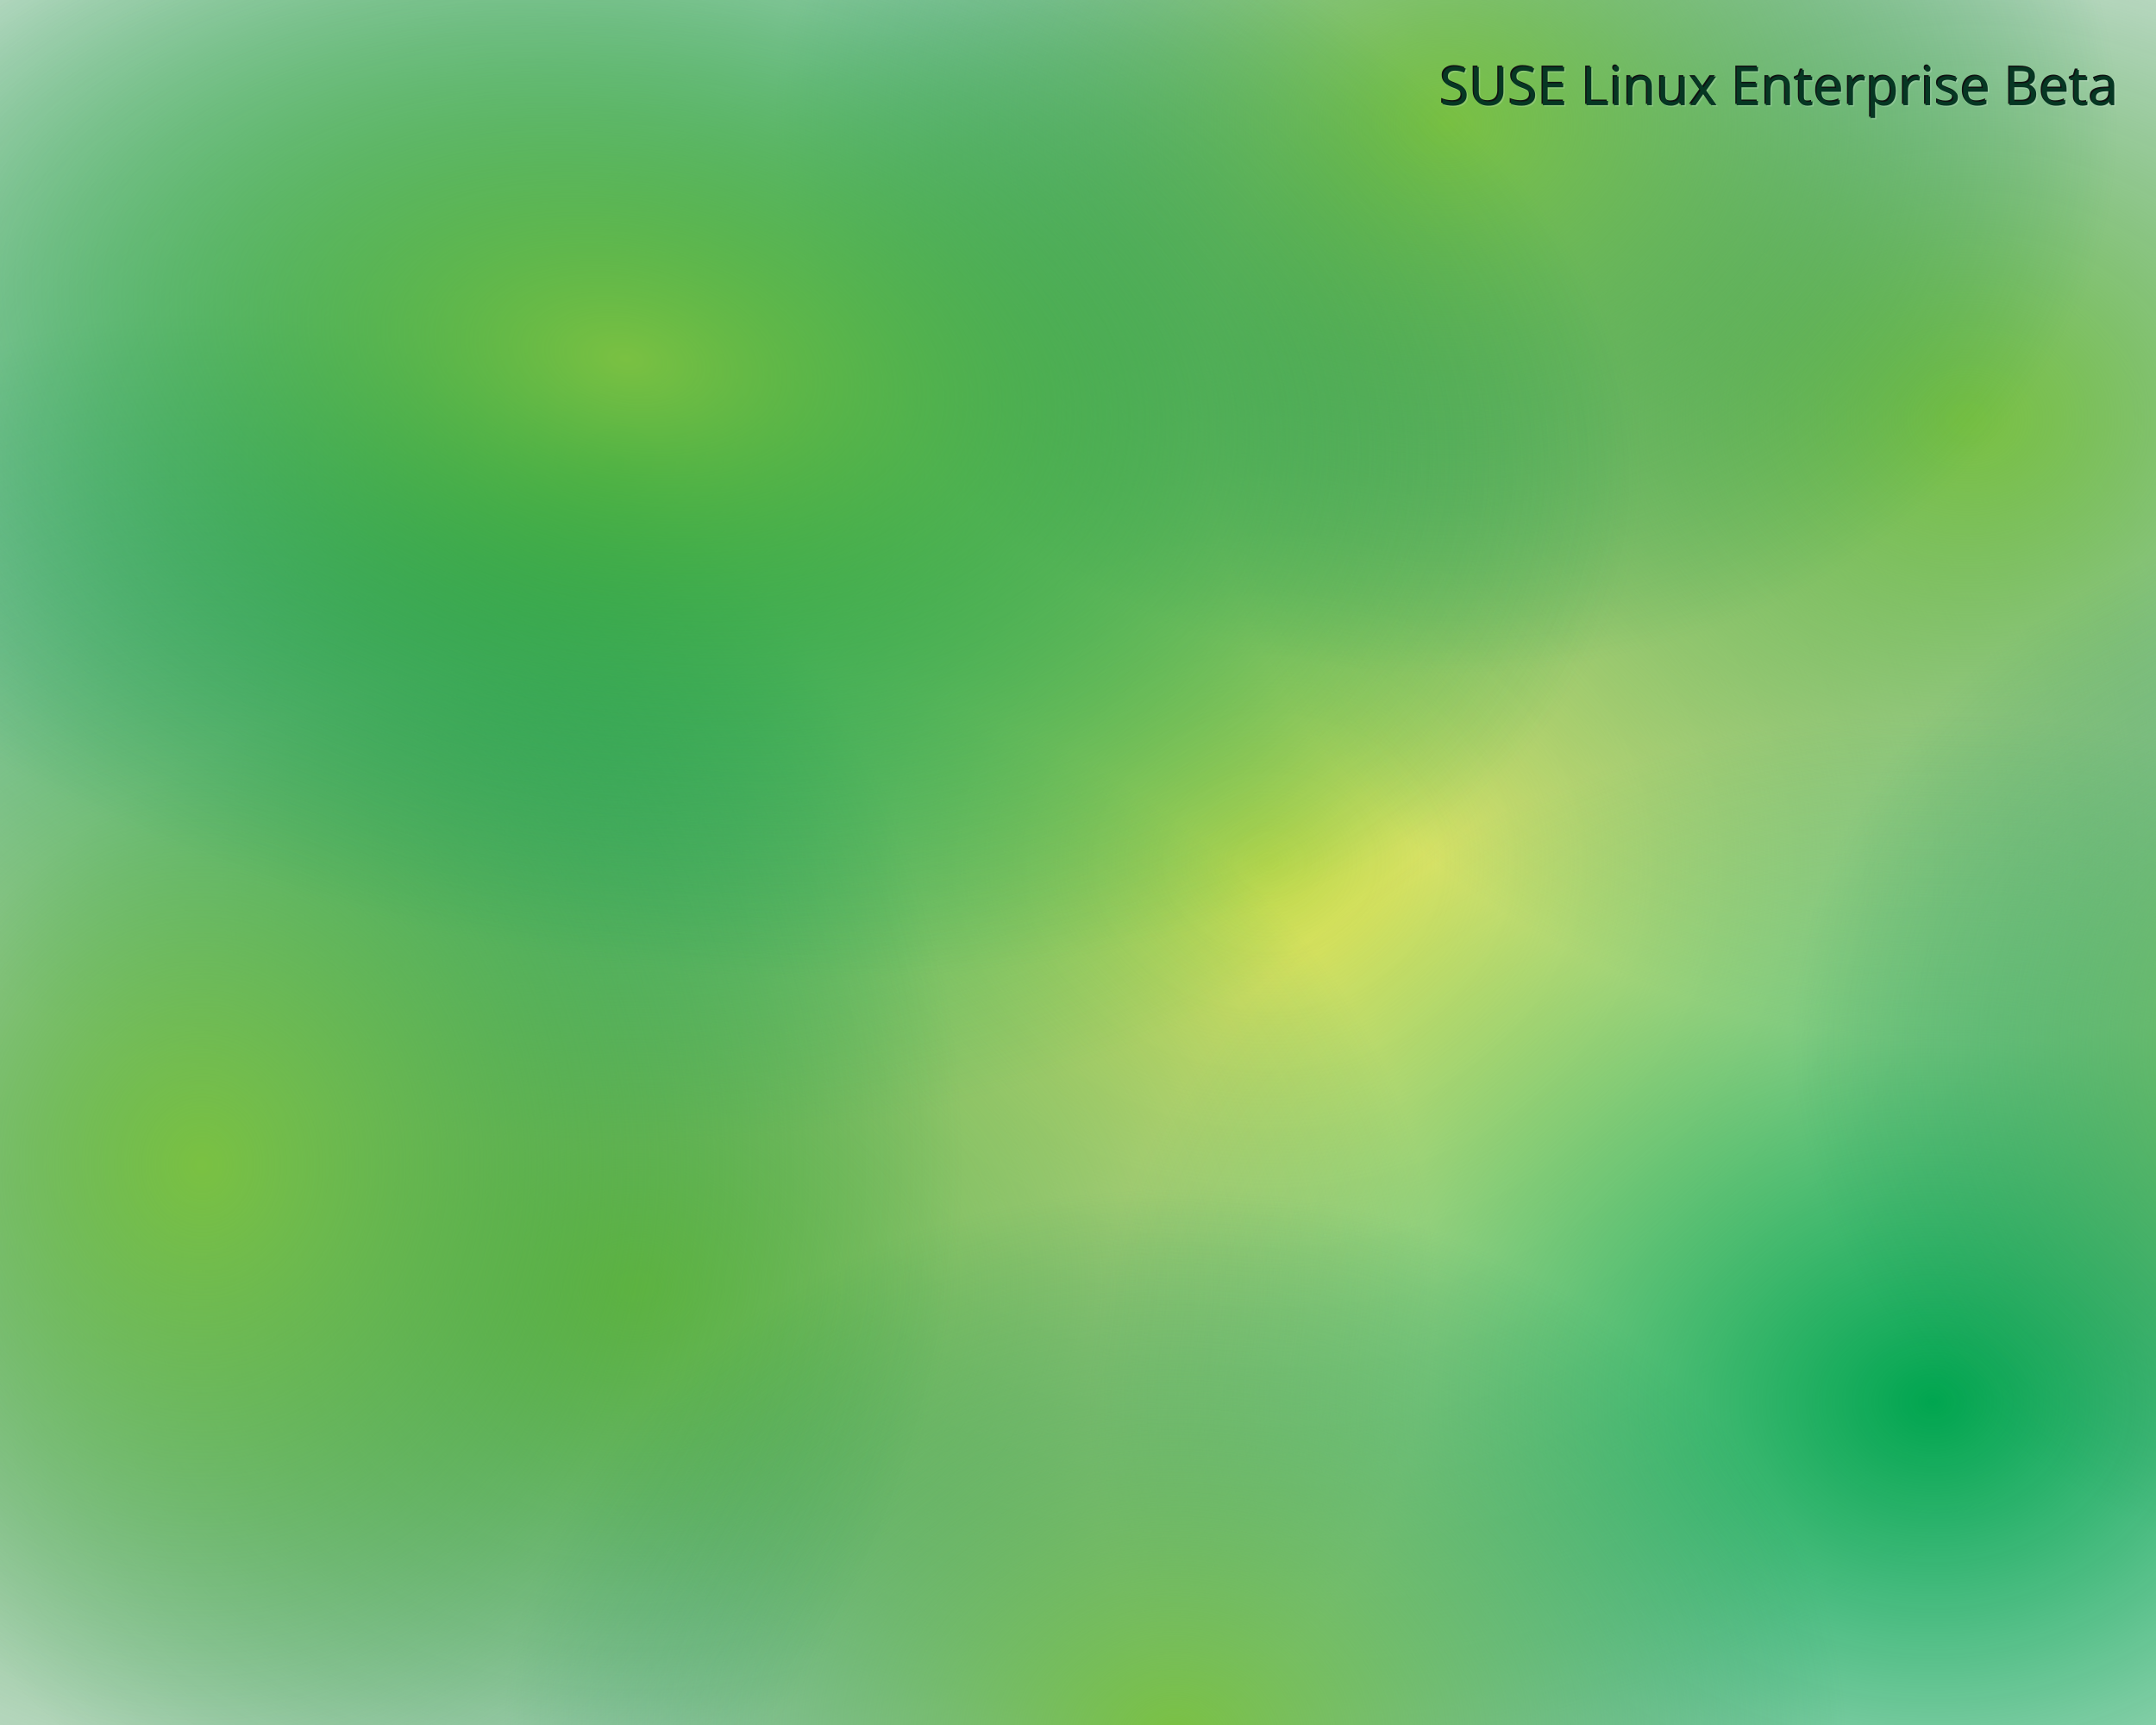
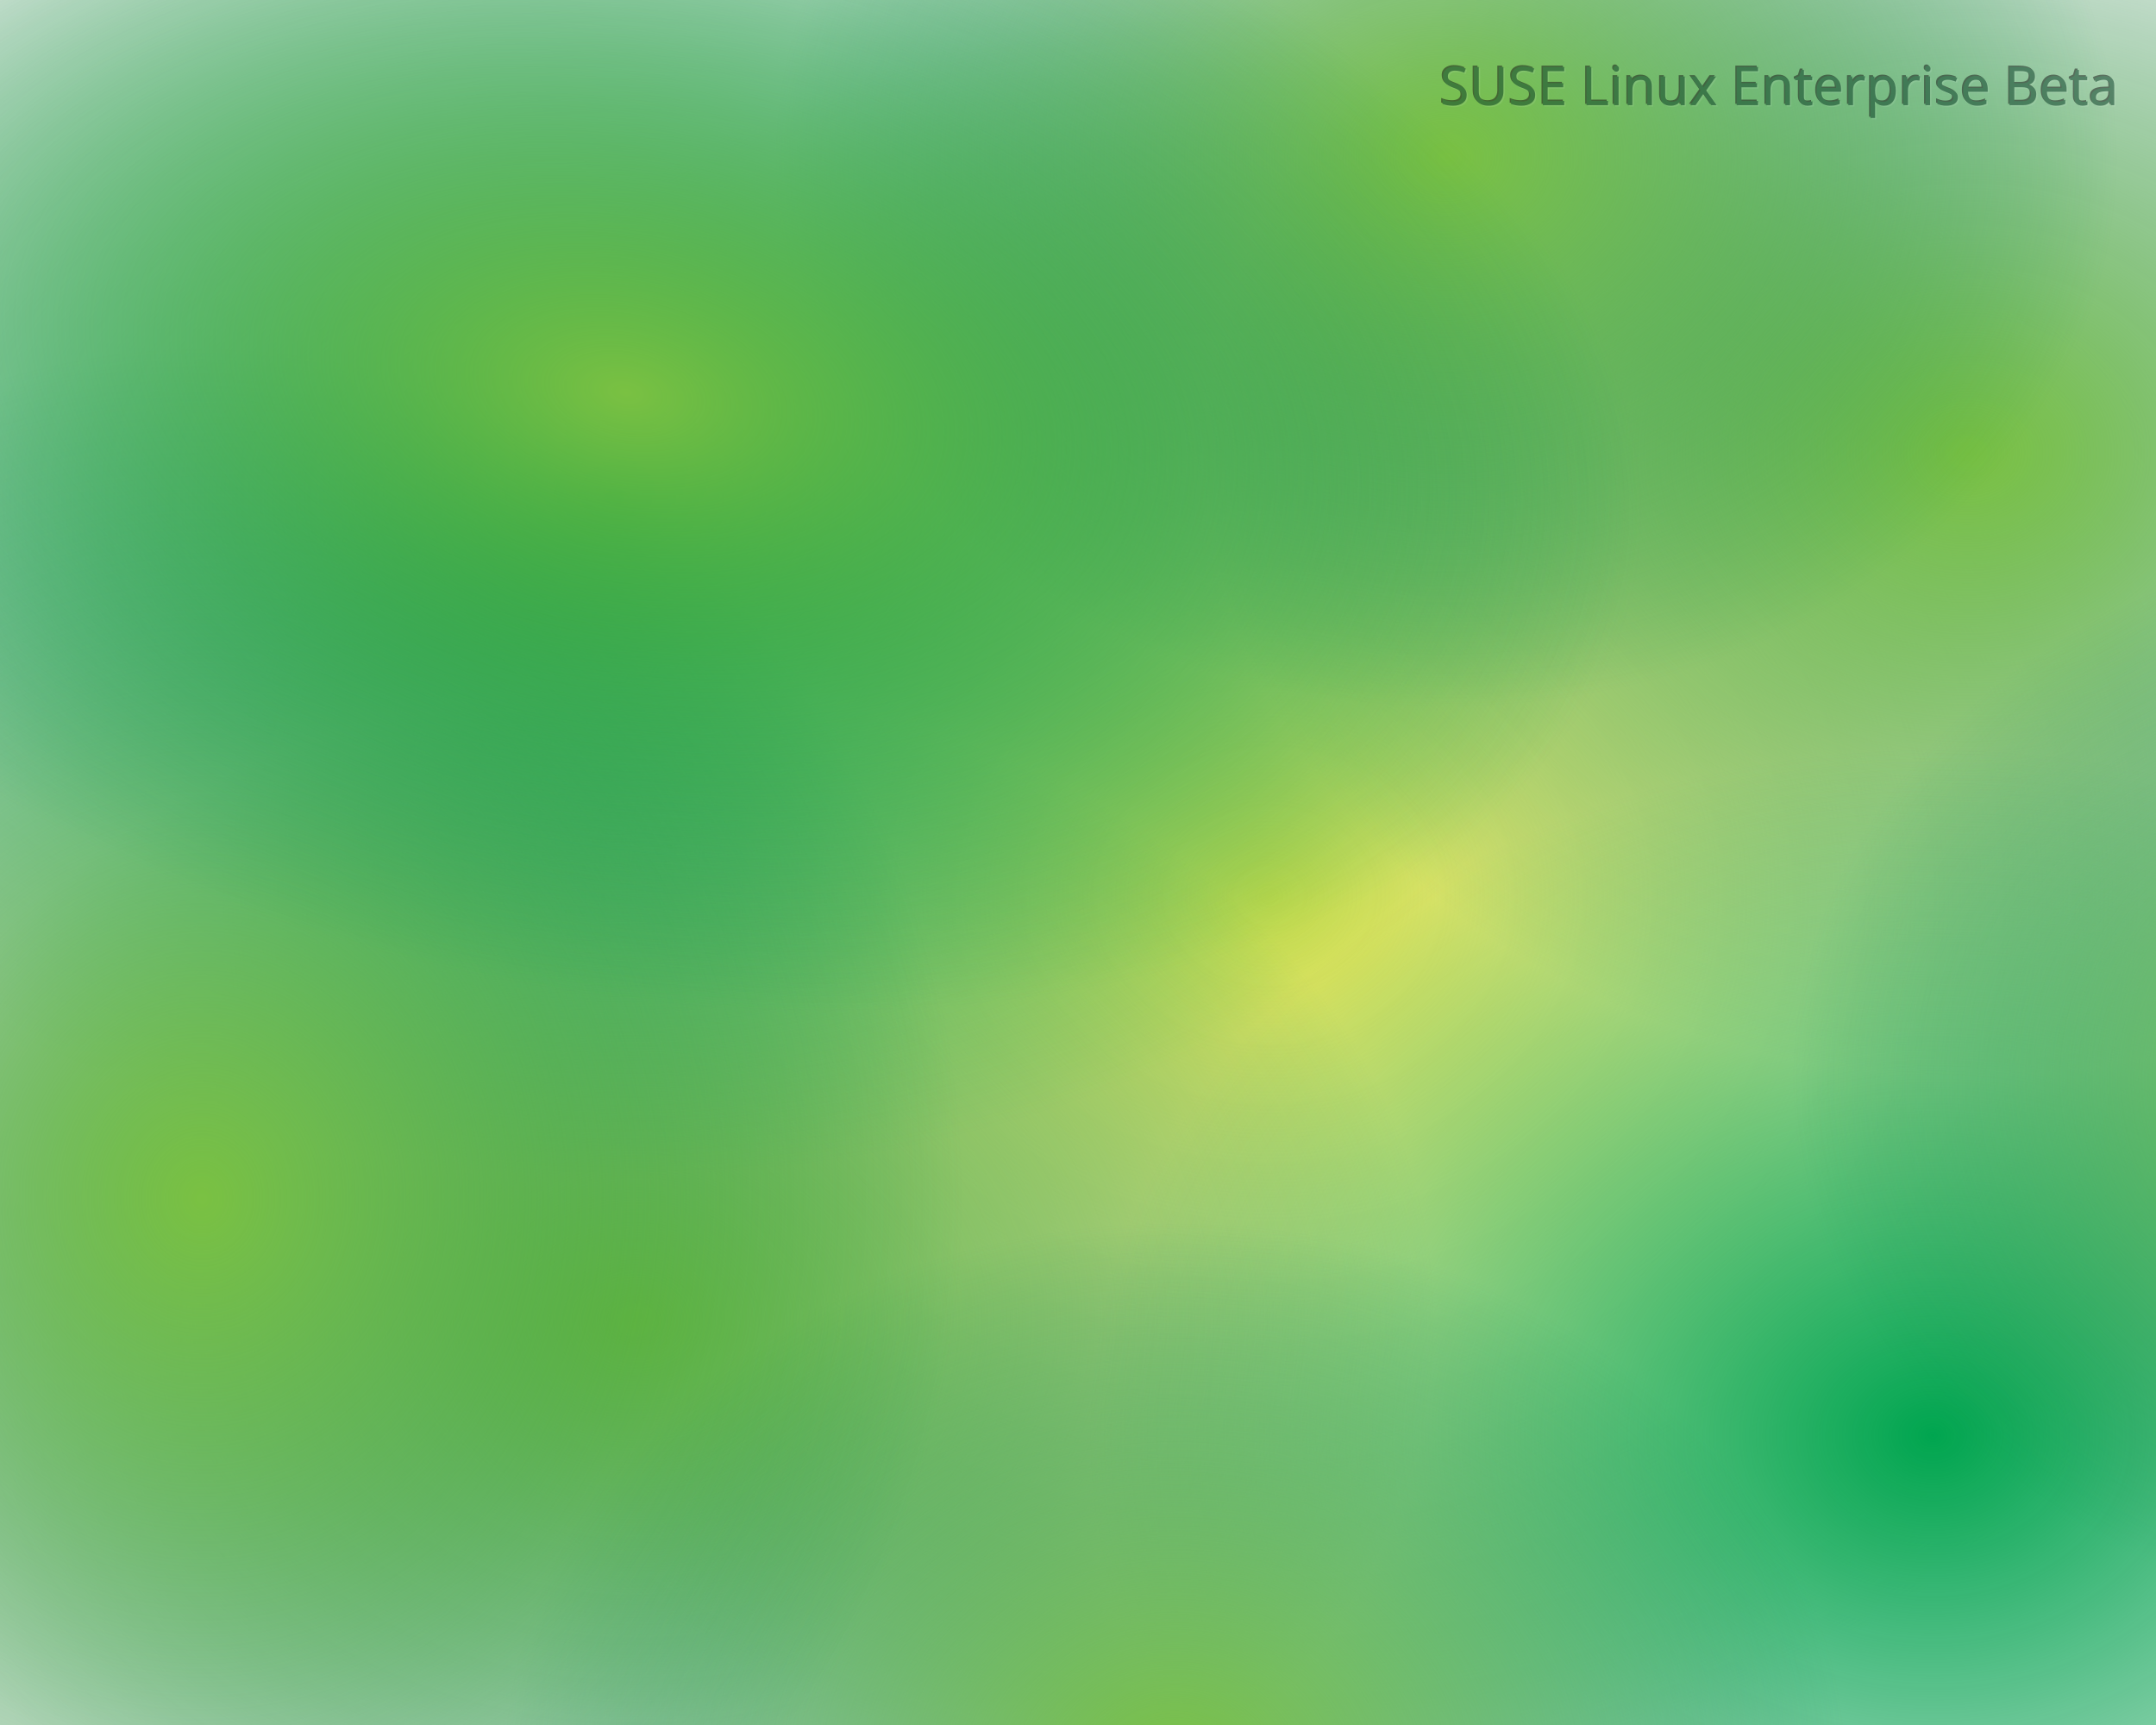
<svg xmlns="http://www.w3.org/2000/svg" xmlns:xlink="http://www.w3.org/1999/xlink" width="1280" height="1024" id="svg3033" version="1.1">
  <defs id="defs3035">
    <linearGradient id="linearGradient4120">
      <stop id="stop4122" offset="0" style="stop-color:#d4df4c;stop-opacity:1;" />
      <stop id="stop4124" offset="1" style="stop-color:#d4df4c;stop-opacity:0;" />
    </linearGradient>
    <radialGradient xlink:href="#linearGradient4104" id="radialGradient4110" cx="409" cy="380.5" fx="409" fy="380.5" r="102" gradientTransform="matrix(1,0,0,1.004902,0,-1.865196)" gradientUnits="userSpaceOnUse" />
    <linearGradient id="linearGradient4104">
      <stop style="stop-color:#7ac142;stop-opacity:1;" offset="0" id="stop4106" />
      <stop style="stop-color:#00843e;stop-opacity:0;" offset="1" id="stop4108" />
    </linearGradient>
    <radialGradient xlink:href="#linearGradient4104" id="radialGradient4114" gradientUnits="userSpaceOnUse" gradientTransform="matrix(1,0,0,1.004902,0,-1.865196)" cx="409" cy="380.5" fx="409" fy="380.5" r="102" />
    <radialGradient xlink:href="#linearGradient4126" id="radialGradient4118" gradientUnits="userSpaceOnUse" gradientTransform="matrix(1,0,0,1.004902,0,-1.865196)" cx="409" cy="380.5" fx="409" fy="380.5" r="102" />
    <linearGradient id="linearGradient4126">
      <stop style="stop-color:#00a54f;stop-opacity:1;" offset="0" id="stop4128" />
      <stop style="stop-color:#00a54f;stop-opacity:0;" offset="1" id="stop4130" />
    </linearGradient>
    <radialGradient xlink:href="#linearGradient4126" id="radialGradient4134" gradientUnits="userSpaceOnUse" gradientTransform="matrix(1,0,0,1.004902,0,-1.865196)" cx="409" cy="380.5" fx="409" fy="380.5" r="102" />
    <radialGradient xlink:href="#linearGradient4104" id="radialGradient4142" gradientUnits="userSpaceOnUse" gradientTransform="matrix(1,0,0,1.004902,0,-1.865196)" cx="409" cy="380.5" fx="409" fy="380.5" r="102" />
    <radialGradient xlink:href="#linearGradient4104" id="radialGradient4146" gradientUnits="userSpaceOnUse" gradientTransform="matrix(1,0,0,1.004902,0,-1.865196)" cx="409" cy="380.5" fx="409" fy="380.5" r="102" />
    <radialGradient xlink:href="#linearGradient4104" id="radialGradient4150" gradientUnits="userSpaceOnUse" gradientTransform="matrix(1,0,0,1.004902,0,-1.865196)" cx="409" cy="380.5" fx="409" fy="380.5" r="102" />
    <radialGradient xlink:href="#linearGradient4104" id="radialGradient4154" gradientUnits="userSpaceOnUse" gradientTransform="matrix(1,0,0,1.004902,0,-1.865196)" cx="409" cy="380.5" fx="409" fy="380.5" r="102" />
    <radialGradient xlink:href="#linearGradient4104" id="radialGradient4158" gradientUnits="userSpaceOnUse" gradientTransform="matrix(1,0,0,1.004902,0,-1.865196)" cx="409" cy="380.5" fx="409" fy="380.5" r="102" />
    <radialGradient r="102" fy="380.5" fx="409" cy="380.5" cx="409" gradientTransform="matrix(1,0,0,1.004902,0,-1.865196)" gradientUnits="userSpaceOnUse" id="radialGradient4093" xlink:href="#linearGradient4120" />
  </defs>
  <g style="display:inline" id="layer2" transform="translate(0,-56)">
    <g transform="matrix(1.587927,0,0,1.587927,8.466736,58.40311)" style="display:inline" id="g3004">
-       <path style="color:#000000;fill:url(#radialGradient4093);fill-opacity:1;fill-rule:nonzero;stroke:none;stroke-width:1.5;marker:none;visibility:visible;display:inline;overflow:visible;enable-background:accumulate" id="path4136" d="m 511,380.5 a 102,102.5 0 1 1 -204,0 102,102.5 0 1 1 204,0 z" transform="matrix(3.840179,0,0,3.247524,-1101.489,-914.8747)" />
-       <path style="color:#000000;fill:url(#radialGradient4110);fill-opacity:1;fill-rule:nonzero;stroke:none;stroke-width:1.5;marker:none;visibility:visible;display:inline;overflow:visible;enable-background:accumulate" id="path4102" d="m 511,380.5 a 102,102.5 0 1 1 -204,0 102,102.5 0 1 1 204,0 z" transform="matrix(2.930272,0,0,2.315661,-966.0989,-401.6538)" />
-       <path transform="matrix(2.791612,0,0,2.271667,-411.6195,-709.1768)" d="m 511,380.5 a 102,102.5 0 1 1 -204,0 102,102.5 0 1 1 204,0 z" id="path4112" style="color:#000000;fill:url(#radialGradient4114);fill-opacity:1;fill-rule:nonzero;stroke:none;stroke-width:1.5;marker:none;visibility:visible;display:inline;overflow:visible;enable-background:accumulate" />
-       <path transform="matrix(3.706479,0,0,2.475638,-1291.523,-769.9799)" d="m 511,380.5 a 102,102.5 0 1 1 -204,0 102,102.5 0 1 1 204,0 z" id="path4116" style="color:#000000;fill:url(#radialGradient4118);fill-opacity:1;fill-rule:nonzero;stroke:none;stroke-width:1.5;marker:none;visibility:visible;display:inline;overflow:visible;enable-background:accumulate" />
-       <path style="color:#000000;fill:url(#radialGradient4134);fill-opacity:1;fill-rule:nonzero;stroke:none;stroke-width:1.5;marker:none;visibility:visible;display:inline;overflow:visible;enable-background:accumulate" id="path4132" d="m 511,380.5 a 102,102.5 0 1 1 -204,0 102,102.5 0 1 1 204,0 z" transform="matrix(3.093684,0,0,2.503633,-548.0467,-430.1336)" />
-       <path style="color:#000000;fill:url(#radialGradient4142);fill-opacity:1;fill-rule:nonzero;stroke:none;stroke-width:1.5;marker:none;visibility:visible;display:inline;overflow:visible;enable-background:accumulate" id="path4140" d="m 511,380.5 a 102,102.5 0 1 1 -204,0 102,102.5 0 1 1 204,0 z" transform="matrix(2.46232,0,0,2.003707,-471.6517,-717.4916)" />
-       <path transform="matrix(2.46232,0,0,2.003707,-573.1751,-114.0599)" d="m 511,380.5 a 102,102.5 0 1 1 -204,0 102,102.5 0 1 1 204,0 z" id="path4144" style="color:#000000;fill:url(#radialGradient4146);fill-opacity:1;fill-rule:nonzero;stroke:none;stroke-width:1.5;marker:none;visibility:visible;display:inline;overflow:visible;enable-background:accumulate" />
-       <path style="color:#000000;fill:url(#radialGradient4150);fill-opacity:1;fill-rule:nonzero;stroke:none;stroke-width:1.5;marker:none;visibility:visible;display:inline;overflow:visible;enable-background:accumulate" id="path4148" d="m 511,380.5 a 102,102.5 0 1 1 -204,0 102,102.5 0 1 1 204,0 z" transform="matrix(2.789144,0,0,3.103546,-1070.512,-746.9473)" />
-       <path style="color:#000000;fill:url(#radialGradient4154);fill-opacity:1;fill-rule:nonzero;stroke:none;stroke-width:1.5;marker:none;visibility:visible;display:inline;overflow:visible;enable-background:accumulate" id="path4152" d="m 511,380.5 a 102,102.5 0 1 1 -204,0 102,102.5 0 1 1 204,0 z" transform="matrix(2.46232,0,0,2.003707,-91.31793,-373.1419)" />
-       <path transform="matrix(3.716289,0.6340039,-0.3159672,2.168892,-1171.143,-951.9249)" d="m 511,380.5 a 102,102.5 0 1 1 -204,0 102,102.5 0 1 1 204,0 z" id="path4156" style="color:#000000;fill:url(#radialGradient4158);fill-opacity:1;fill-rule:nonzero;stroke:none;stroke-width:1.5;marker:none;visibility:visible;display:inline;overflow:visible;enable-background:accumulate" />
-       <text id="text3828-1" y="38.304" x="533.489" style="font-size:40px;font-style:normal;font-weight:normal;line-height:125%;letter-spacing:0px;word-spacing:0px;fill:#ffffff;fill-opacity:0.178;stroke:none;display:inline;font-family:Cantrell;-inkscape-font-specification:Cantrell" xml:space="preserve">
-         <tspan style="font-size:20px;font-style:normal;font-variant:normal;font-weight:normal;font-stretch:normal;text-align:start;line-height:125%;writing-mode:lr-tb;text-anchor:start;fill:#ffffff;fill-opacity:0.178;font-family:Cantarell;-inkscape-font-specification:Cantarell" y="38.304" x="533.489" id="tspan3830-9">SUSE Linux Enterprise Beta</tspan>
-       </text>
-       <text id="text3828-4" y="37.304" x="532.489" style="font-size:40px;font-style:normal;font-weight:normal;line-height:125%;letter-spacing:0px;word-spacing:0px;fill:#101010;fill-opacity:1;stroke:none;display:inline;font-family:Cantrell;-inkscape-font-specification:Cantrell" xml:space="preserve">
-         <tspan style="font-size:20px;font-style:normal;font-variant:normal;font-weight:normal;font-stretch:normal;text-align:start;line-height:125%;writing-mode:lr-tb;text-anchor:start;fill:#101010;fill-opacity:1;font-family:Cantarell;-inkscape-font-specification:Cantarell" y="37.304" x="532.489" id="tspan3830-1">SUSE Linux Enterprise Beta</tspan>
-       </text>
-       <text id="text3828" y="37.804" x="532.989" style="font-size:40px;font-style:normal;font-weight:normal;line-height:125%;letter-spacing:0px;word-spacing:0px;fill:#063723;fill-opacity:1;stroke:none;font-family:Cantrell;-inkscape-font-specification:Cantrell" xml:space="preserve">
-         <tspan style="font-size:20px;font-style:normal;font-variant:normal;font-weight:normal;font-stretch:normal;text-align:start;line-height:125%;writing-mode:lr-tb;text-anchor:start;fill:#063723;fill-opacity:1;font-family:Cantarell;-inkscape-font-specification:Cantarell" y="37.804" x="532.989" id="tspan3830">SUSE Linux Enterprise Beta</tspan>
-       </text>
+       <path style="color:#000000;fill:url(#radialGradient4093);fill-opacity:1;fill-rule:nonzero;stroke:none;stroke-width:1.5;marker:none;visibility:visible;display:inline;overflow:visible;enable-background:accumulate" id="path4136" d="m 511,380.5 a 102,102.5 0 1 1 -204,0 102,102.5 0 1 1 204,0 z" transform="matrix(3.840179,0,0,3.247524,-1101.489,-902.2796)" />
+       <path style="color:#000000;fill:url(#radialGradient4110);fill-opacity:1;fill-rule:nonzero;stroke:none;stroke-width:1.5;marker:none;visibility:visible;display:inline;overflow:visible;enable-background:accumulate" id="path4102" d="m 511,380.5 a 102,102.5 0 1 1 -204,0 102,102.5 0 1 1 204,0 z" transform="matrix(2.930272,0,0,2.315661,-966.0989,-389.0587)" />
+       <path transform="matrix(2.791612,0,0,2.271667,-411.6195,-696.5817)" d="m 511,380.5 a 102,102.5 0 1 1 -204,0 102,102.5 0 1 1 204,0 z" id="path4112" style="color:#000000;fill:url(#radialGradient4114);fill-opacity:1;fill-rule:nonzero;stroke:none;stroke-width:1.5;marker:none;visibility:visible;display:inline;overflow:visible;enable-background:accumulate" />
+       <path transform="matrix(3.706479,0,0,2.475638,-1291.523,-757.3849)" d="m 511,380.5 a 102,102.5 0 1 1 -204,0 102,102.5 0 1 1 204,0 z" id="path4116" style="color:#000000;fill:url(#radialGradient4118);fill-opacity:1;fill-rule:nonzero;stroke:none;stroke-width:1.5;marker:none;visibility:visible;display:inline;overflow:visible;enable-background:accumulate" />
+       <path style="color:#000000;fill:url(#radialGradient4134);fill-opacity:1;fill-rule:nonzero;stroke:none;stroke-width:1.5;marker:none;visibility:visible;display:inline;overflow:visible;enable-background:accumulate" id="path4132" d="m 511,380.5 a 102,102.5 0 1 1 -204,0 102,102.5 0 1 1 204,0 z" transform="matrix(3.093684,0,0,2.503633,-548.0467,-417.5386)" />
+       <path style="color:#000000;fill:url(#radialGradient4142);fill-opacity:1;fill-rule:nonzero;stroke:none;stroke-width:1.5;marker:none;visibility:visible;display:inline;overflow:visible;enable-background:accumulate" id="path4140" d="m 511,380.5 a 102,102.5 0 1 1 -204,0 102,102.5 0 1 1 204,0 z" transform="matrix(2.46232,0,0,2.003707,-471.6517,-704.8965)" />
+       <path transform="matrix(2.46232,0,0,2.003707,-573.1751,-101.4649)" d="m 511,380.5 a 102,102.5 0 1 1 -204,0 102,102.5 0 1 1 204,0 z" id="path4144" style="color:#000000;fill:url(#radialGradient4146);fill-opacity:1;fill-rule:nonzero;stroke:none;stroke-width:1.5;marker:none;visibility:visible;display:inline;overflow:visible;enable-background:accumulate" />
+       <path style="color:#000000;fill:url(#radialGradient4150);fill-opacity:1;fill-rule:nonzero;stroke:none;stroke-width:1.5;marker:none;visibility:visible;display:inline;overflow:visible;enable-background:accumulate" id="path4148" d="m 511,380.5 a 102,102.5 0 1 1 -204,0 102,102.5 0 1 1 204,0 z" transform="matrix(2.789144,0,0,3.103546,-1070.512,-734.3522)" />
+       <path style="color:#000000;fill:url(#radialGradient4154);fill-opacity:1;fill-rule:nonzero;stroke:none;stroke-width:1.5;marker:none;visibility:visible;display:inline;overflow:visible;enable-background:accumulate" id="path4152" d="m 511,380.5 a 102,102.5 0 1 1 -204,0 102,102.5 0 1 1 204,0 z" transform="matrix(2.46232,0,0,2.003707,-91.31793,-360.5469)" />
+       <path transform="matrix(3.716289,0.6340039,-0.3159672,2.168892,-1171.143,-939.3299)" d="m 511,380.5 a 102,102.5 0 1 1 -204,0 102,102.5 0 1 1 204,0 z" id="path4156" style="color:#000000;fill:url(#radialGradient4158);fill-opacity:1;fill-rule:nonzero;stroke:none;stroke-width:1.5;marker:none;visibility:visible;display:inline;overflow:visible;enable-background:accumulate" />
+       <g id="g3018" style="opacity:0.5">
+         <text xml:space="preserve" style="font-size:40px;font-style:normal;font-weight:normal;line-height:125%;letter-spacing:0px;word-spacing:0px;fill:#ffffff;fill-opacity:0.178;stroke:none;display:inline;font-family:Cantrell;-inkscape-font-specification:Cantrell" x="533.489" y="38.304" id="text3828-1">
+           <tspan id="tspan3830-9" x="533.489" y="38.304" style="font-size:20px;font-style:normal;font-variant:normal;font-weight:normal;font-stretch:normal;text-align:start;line-height:125%;writing-mode:lr-tb;text-anchor:start;fill:#ffffff;fill-opacity:0.178;font-family:Cantarell;-inkscape-font-specification:Cantarell">SUSE Linux Enterprise Beta</tspan>
+         </text>
+         <text xml:space="preserve" style="font-size:40px;font-style:normal;font-weight:normal;line-height:125%;letter-spacing:0px;word-spacing:0px;fill:#101010;fill-opacity:1;stroke:none;display:inline;font-family:Cantrell;-inkscape-font-specification:Cantrell" x="532.489" y="37.304" id="text3828-4">
+           <tspan id="tspan3830-1" x="532.489" y="37.304" style="font-size:20px;font-style:normal;font-variant:normal;font-weight:normal;font-stretch:normal;text-align:start;line-height:125%;writing-mode:lr-tb;text-anchor:start;fill:#101010;fill-opacity:1;font-family:Cantarell;-inkscape-font-specification:Cantarell">SUSE Linux Enterprise Beta</tspan>
+         </text>
+         <text xml:space="preserve" style="font-size:40px;font-style:normal;font-weight:normal;line-height:125%;letter-spacing:0px;word-spacing:0px;fill:#063723;fill-opacity:1;stroke:none;font-family:Cantrell;-inkscape-font-specification:Cantrell" x="532.989" y="37.804" id="text3828">
+           <tspan id="tspan3830" x="532.989" y="37.804" style="font-size:20px;font-style:normal;font-variant:normal;font-weight:normal;font-stretch:normal;text-align:start;line-height:125%;writing-mode:lr-tb;text-anchor:start;fill:#063723;fill-opacity:1;font-family:Cantarell;-inkscape-font-specification:Cantarell">SUSE Linux Enterprise Beta</tspan>
+         </text>
+       </g>
    </g>
  </g>
</svg>
